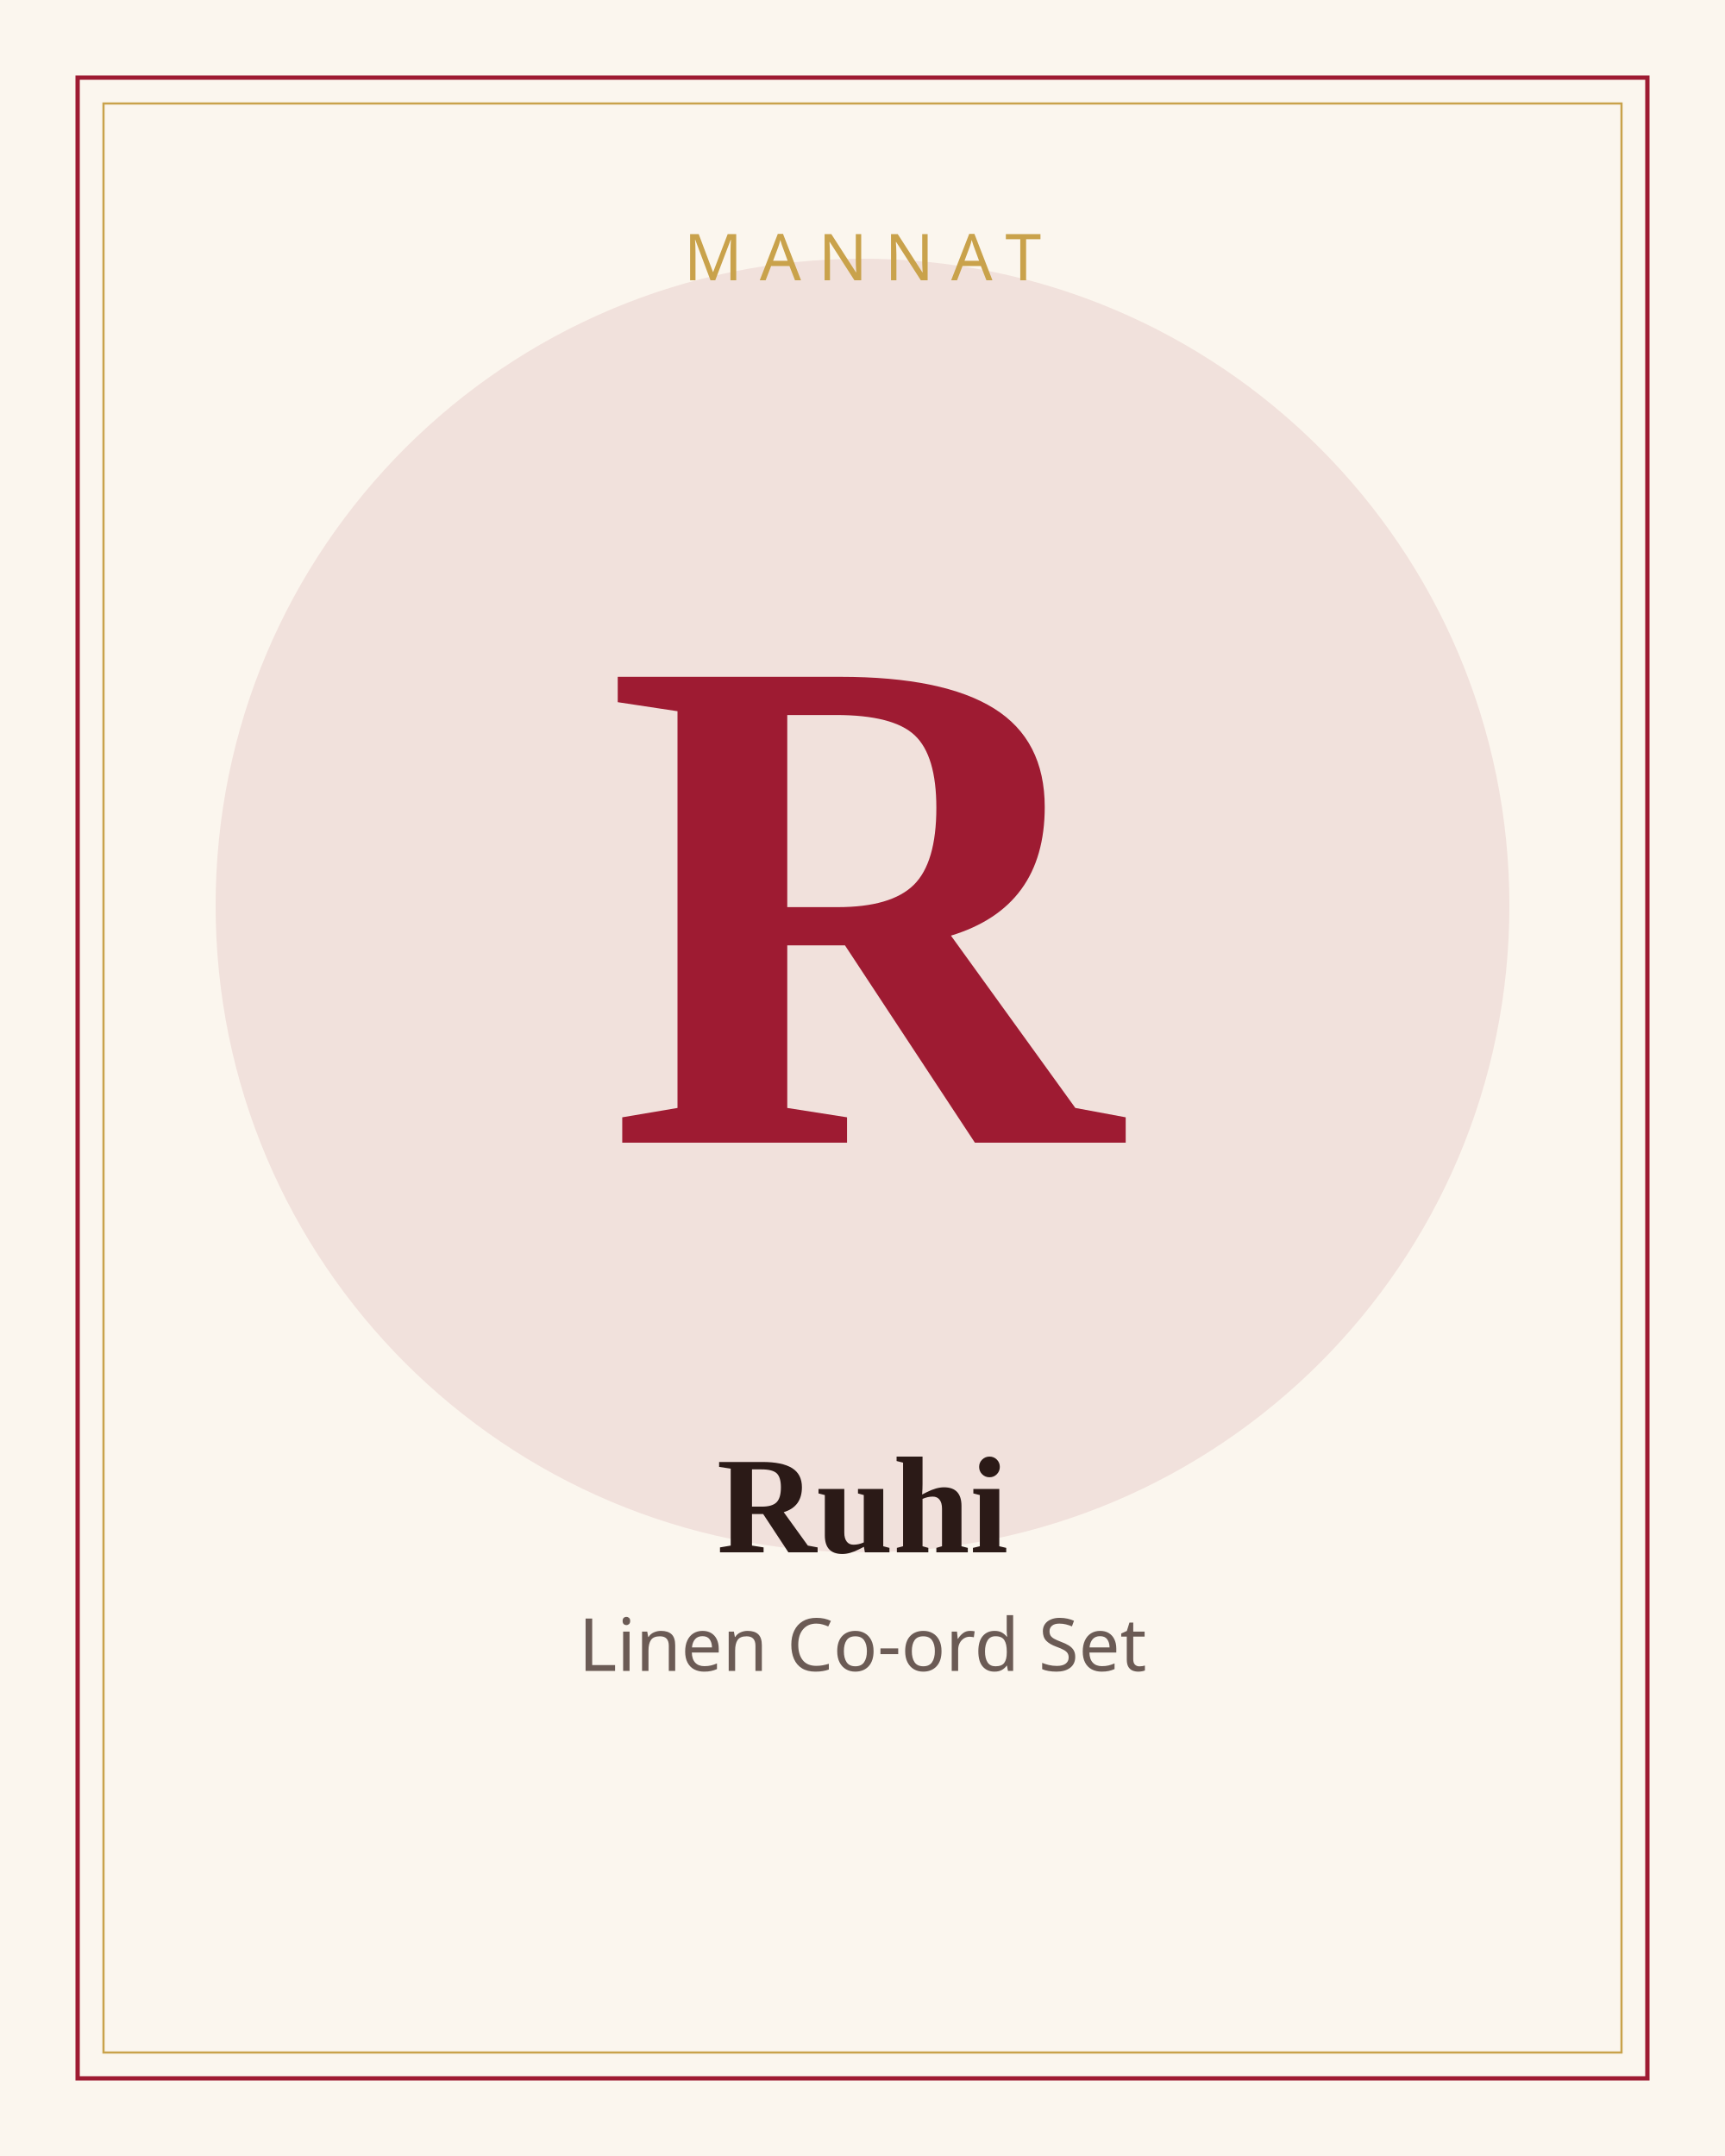
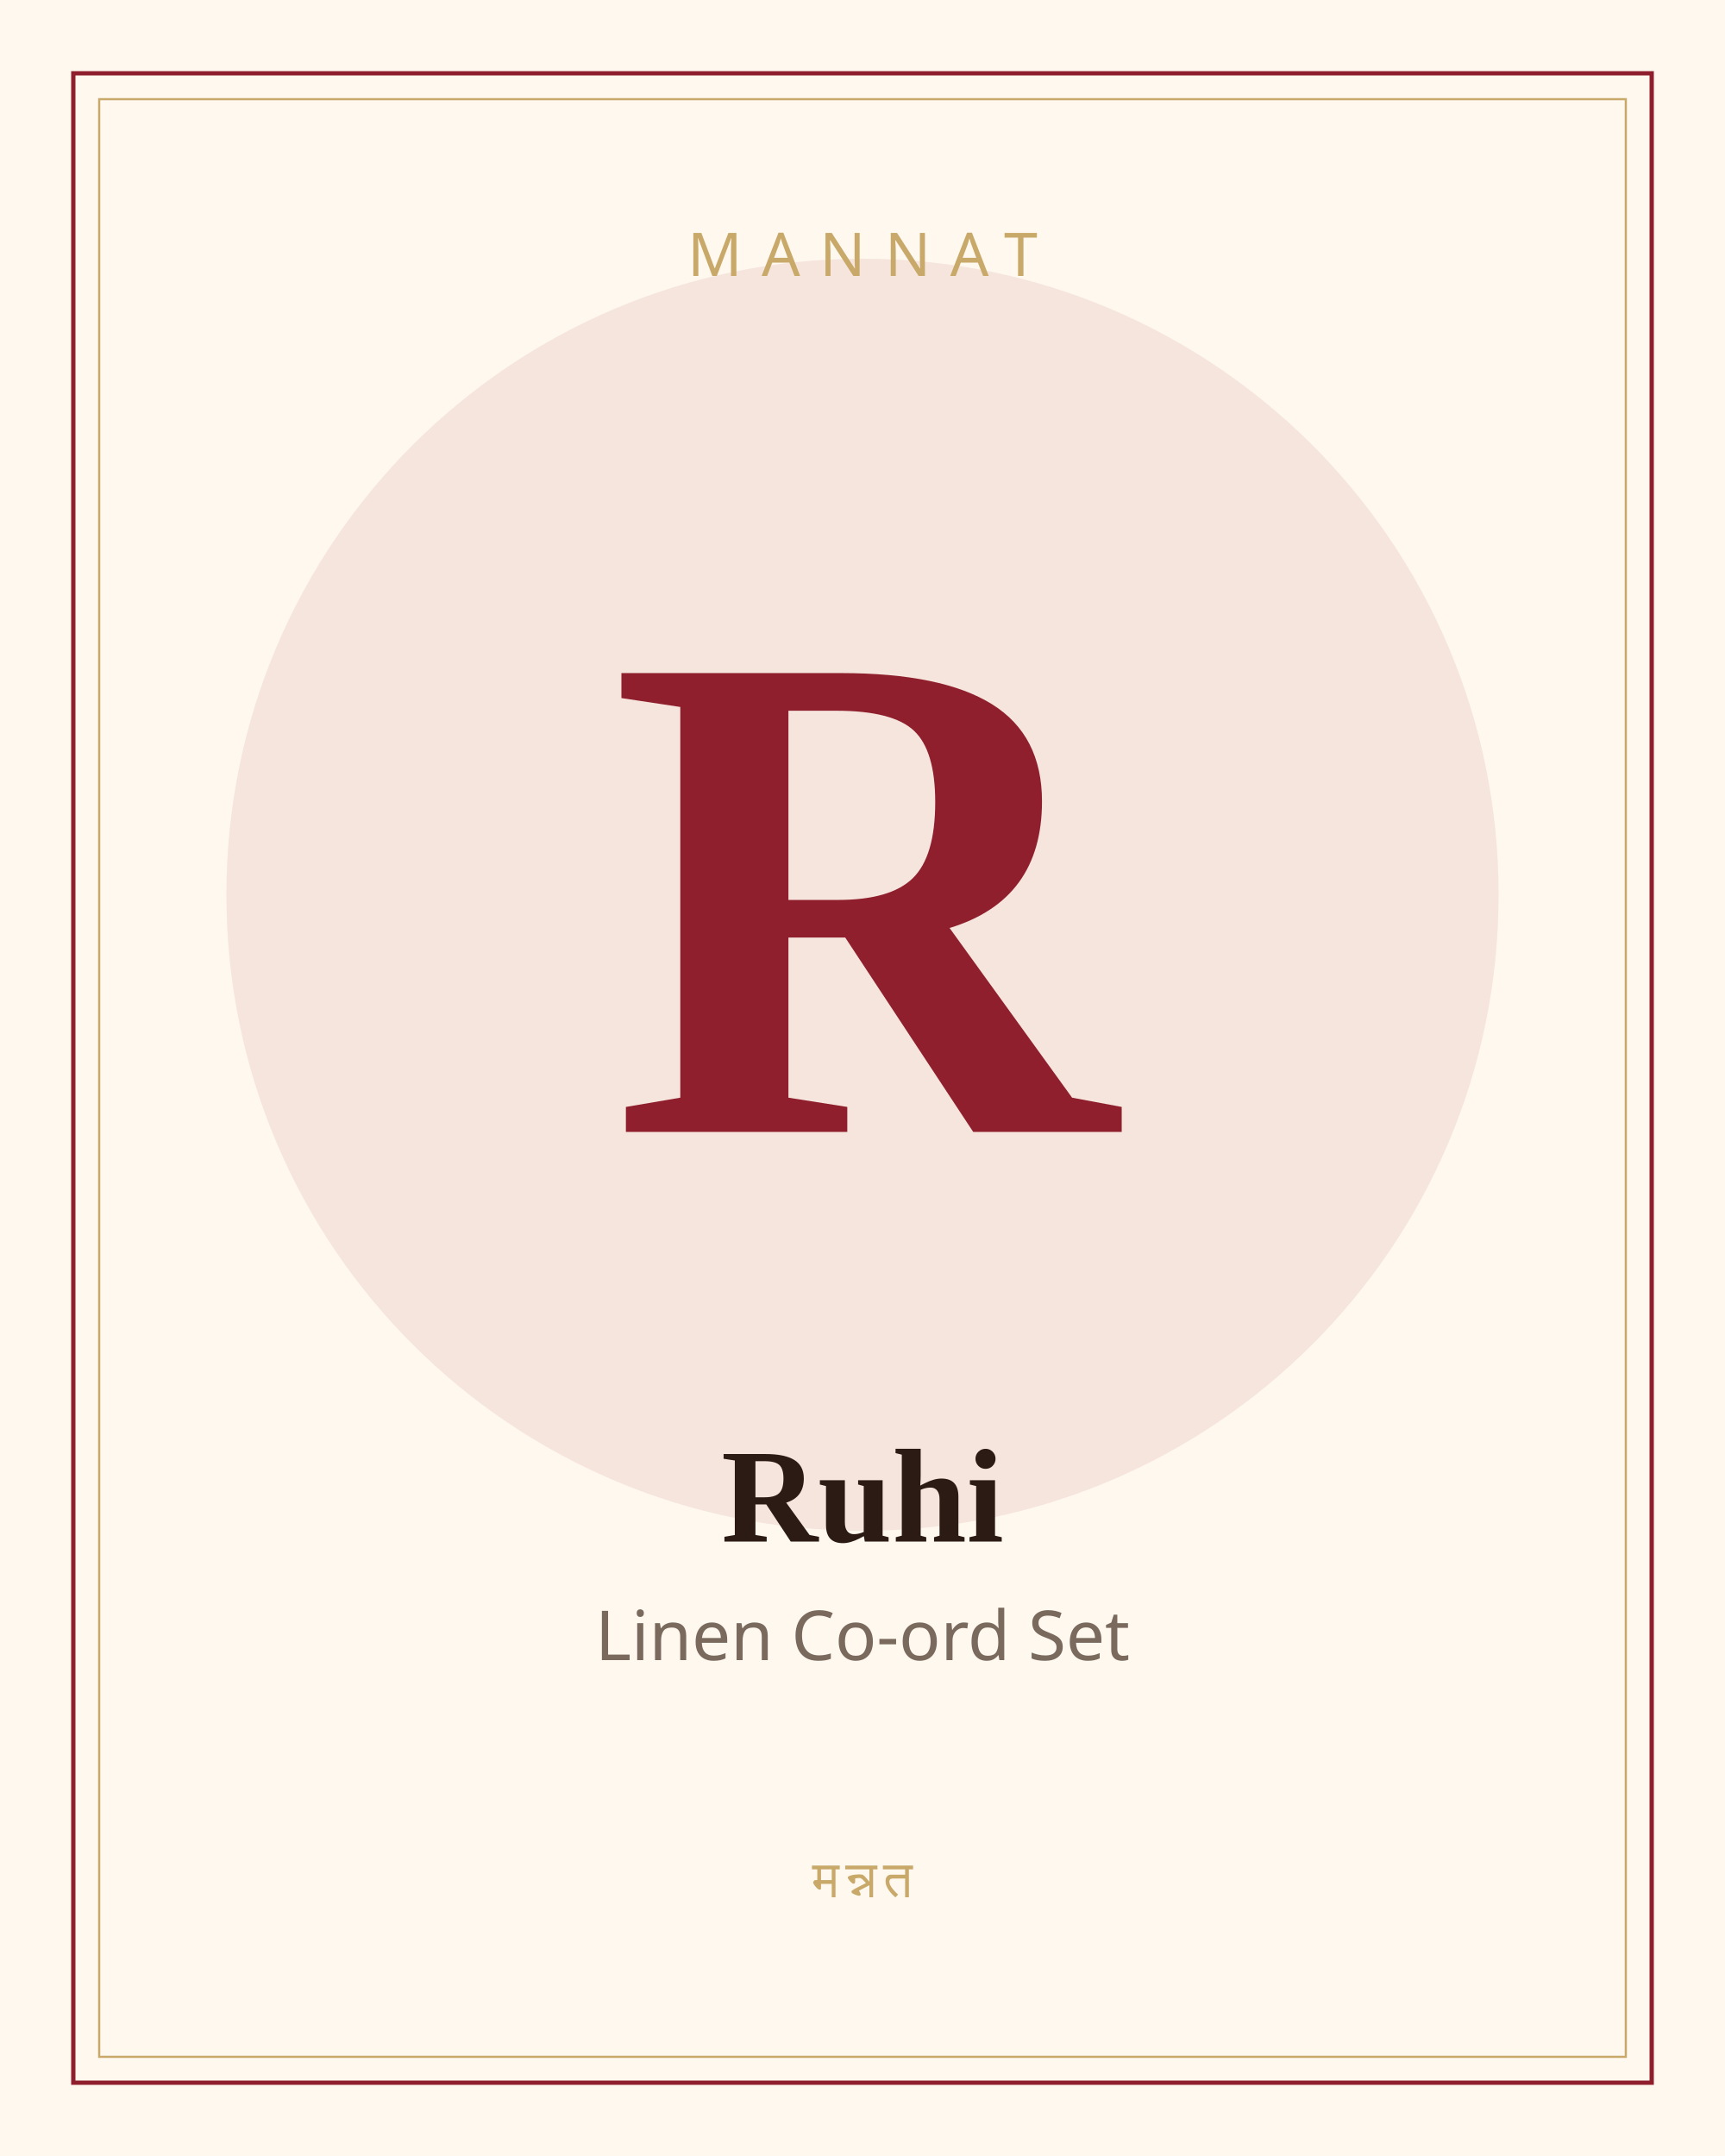
<svg xmlns="http://www.w3.org/2000/svg" viewBox="0 0 800 1000">
-   <rect width="800" height="1000" fill="#FBF6EE" />
-   <rect x="36" y="36" width="728" height="928" fill="none" stroke="#9E1B32" stroke-width="2" />
-   <rect x="48" y="48" width="704" height="904" fill="none" stroke="#C9A24B" stroke-width="1" />
-   <circle cx="400" cy="420" r="300" fill="#9E1B32" opacity="0.10" />
-   <text x="400" y="530" text-anchor="middle" font-family="Georgia, 'Playfair Display', 'Times New Roman', serif" font-weight="bold" font-size="330" fill="#9E1B32">R</text>
-   <text x="400" y="720" text-anchor="middle" font-family="Georgia, 'Playfair Display', 'Times New Roman', serif" font-weight="bold" font-size="64" fill="#2B1A17">Ruhi</text>
-   <text x="400" y="775" text-anchor="middle" font-family="system-ui, 'Segoe UI', sans-serif" font-size="34" fill="#6B5B55">Linen Co-ord Set</text>
-   <text x="400" y="130" text-anchor="middle" font-family="system-ui, 'Segoe UI', sans-serif" font-size="30" letter-spacing="8" fill="#C9A24B">MANNAT</text>
+   <rect width="800" height="1000" fill="#FFF8EF" />
+   <rect x="34" y="34" width="732" height="932" fill="none" stroke="#8F1F2D" stroke-width="2" />
+   <rect x="46" y="46" width="708" height="908" fill="none" stroke="#C8A96A" stroke-width="1" />
+   <circle cx="400" cy="415" r="295" fill="#8F1F2D" opacity="0.09" />
+   <text x="400" y="525" text-anchor="middle" font-family="Georgia, 'Cormorant Garamond', 'Times New Roman', serif" font-weight="600" font-size="325" fill="#8F1F2D">R</text>
+   <text x="400" y="715" text-anchor="middle" font-family="Georgia, 'Cormorant Garamond', 'Times New Roman', serif" font-weight="600" font-size="62" fill="#2B1B14">Ruhi</text>
+   <text x="400" y="770" text-anchor="middle" font-family="system-ui, 'Segoe UI', sans-serif" font-size="32" fill="#7A6A5E">Linen Co-ord Set</text>
+   <text x="400" y="128" text-anchor="middle" font-family="system-ui, 'Segoe UI', sans-serif" font-size="28" letter-spacing="9" fill="#C8A96A">MANNAT</text>
+   <text x="400" y="880" text-anchor="middle" font-family="system-ui, 'Segoe UI', sans-serif" font-size="24" letter-spacing="3" fill="#C8A96A">मन्नत</text>
</svg>
